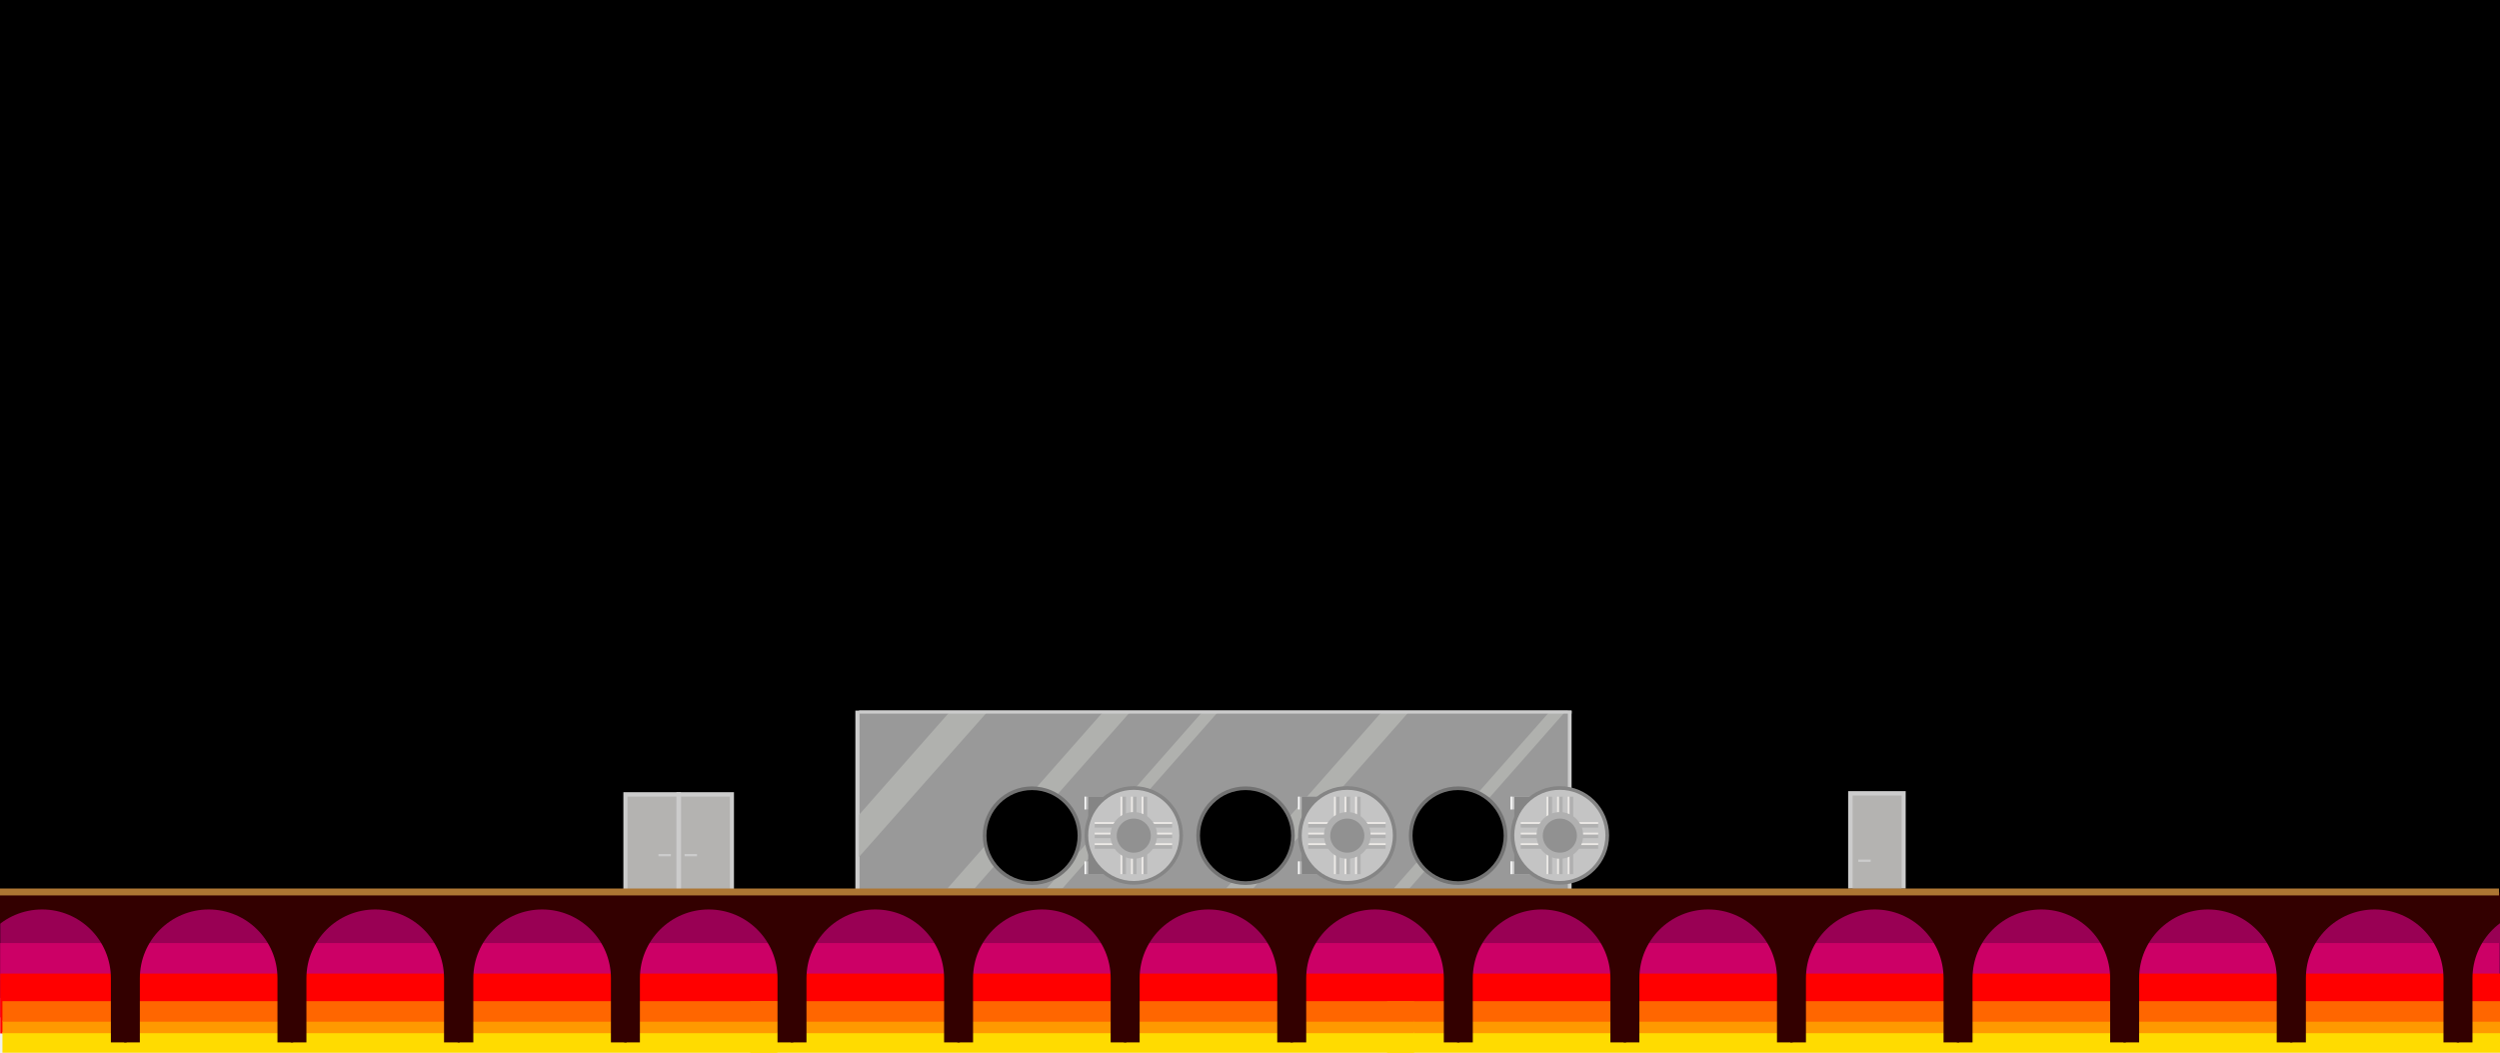
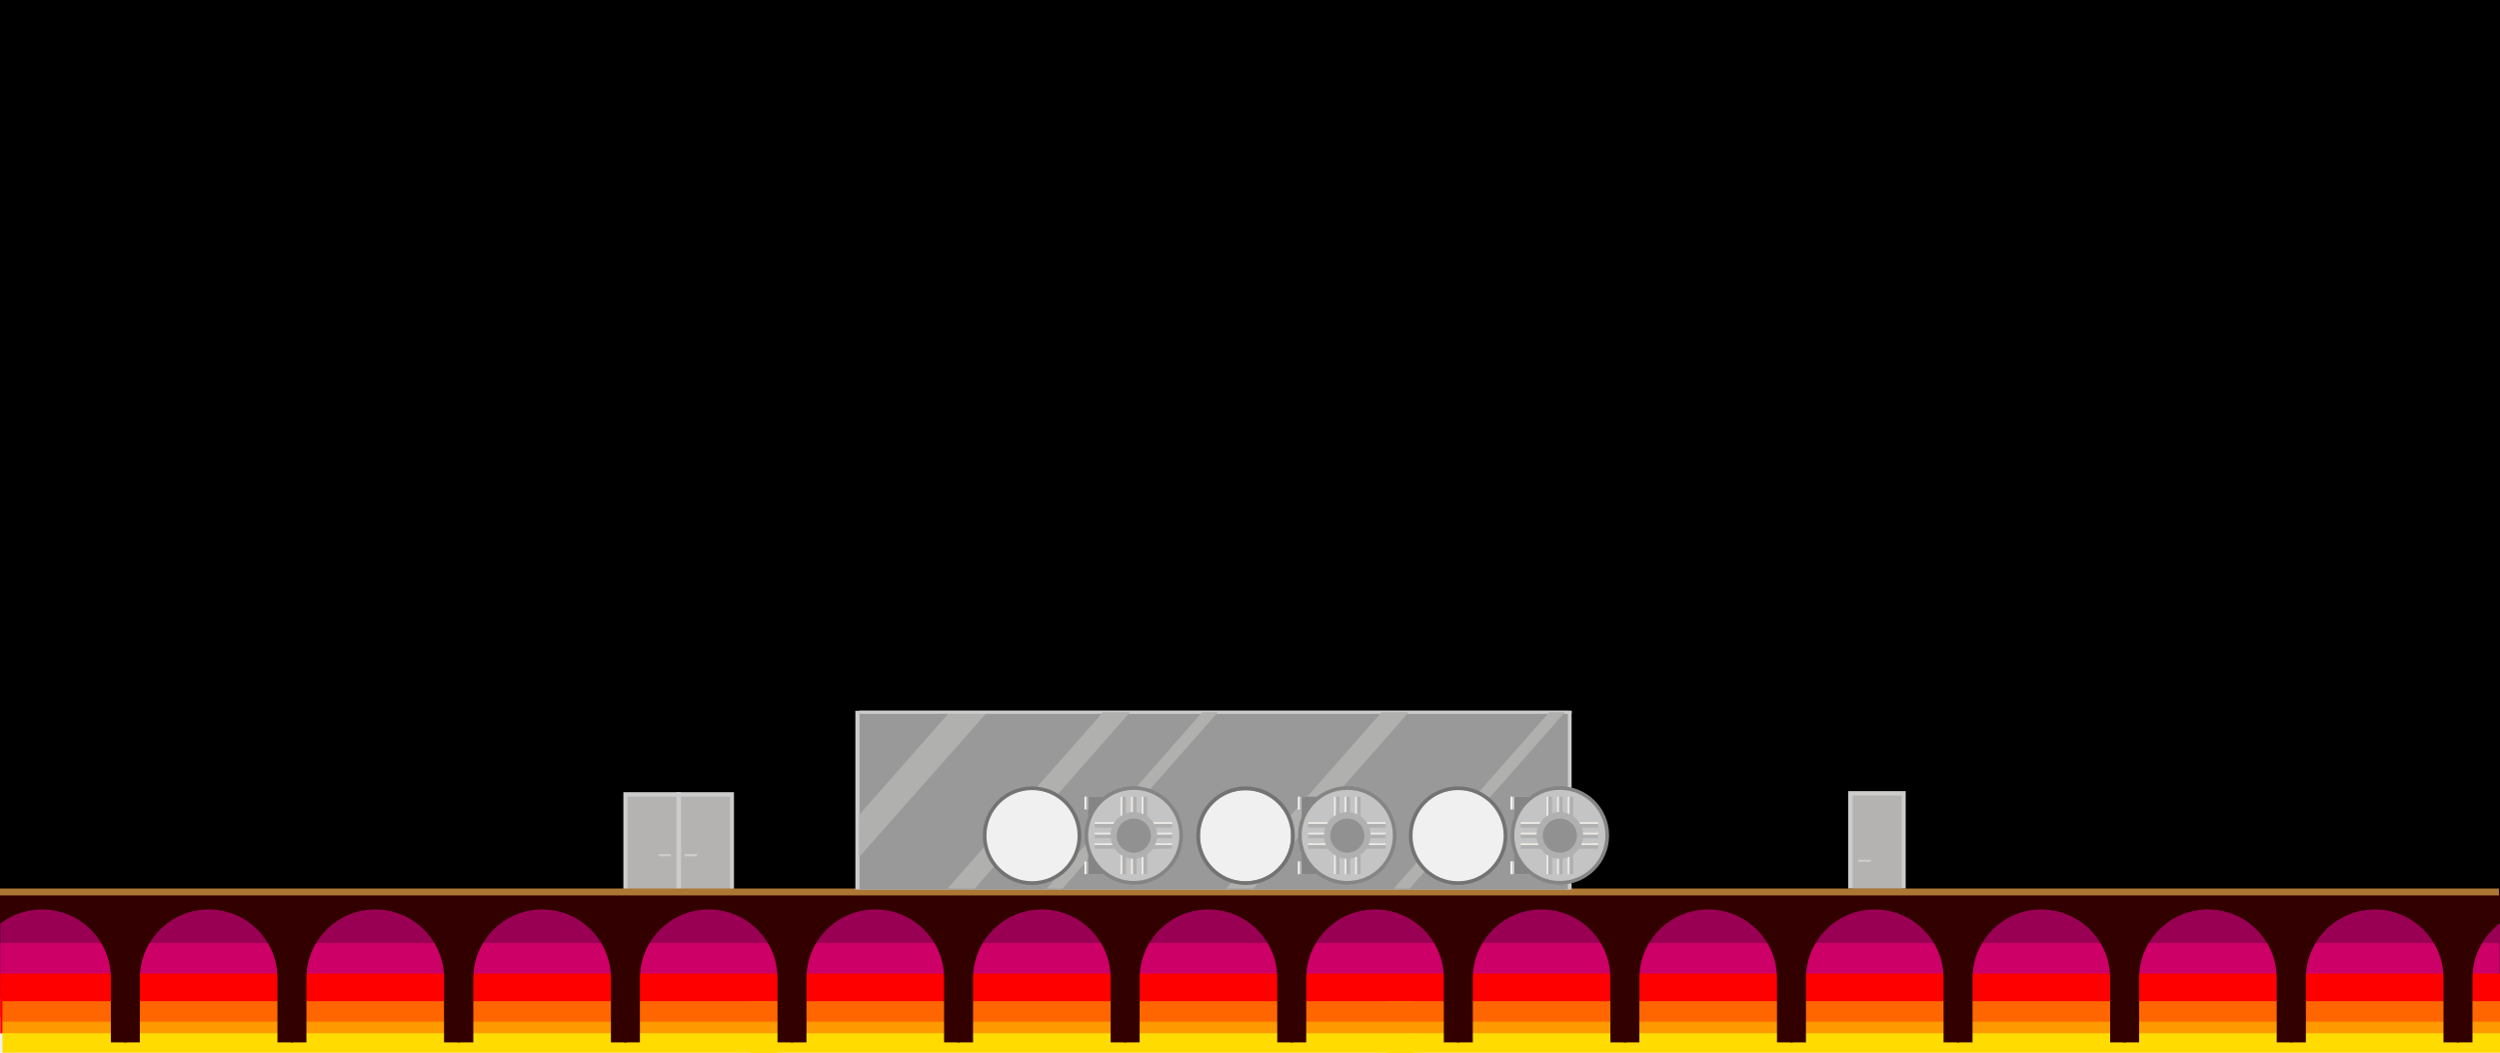
- <svg xmlns="http://www.w3.org/2000/svg" xmlns:xlink="http://www.w3.org/1999/xlink" version="1.1" id="Слой_1" x="0px" y="0px" width="4749.64px" height="2000px" viewBox="0 0 4749.64 2000" enable-background="new 0 0 4749.64 2000" xml:space="preserve">
-   <rect x="-40.401" y="-4.632" width="4792.317" height="1900.473" />
+ <svg xmlns="http://www.w3.org/2000/svg" version="1.1" id="Слой_1" x="0px" y="0px" width="4749.64px" height="2000px" viewBox="0 0 4749.64 2000" enable-background="new 0 0 4749.64 2000" xml:space="preserve">
+   <path d="M-40.401-4.632v1900.473h4792.317V-4.632H-40.401z M1970.82,1703.5c-65.446,0-118.5-53.054-118.5-118.5  s53.054-118.5,118.5-118.5s118.5,53.054,118.5,118.5S2036.266,1703.5,1970.82,1703.5z M2367.304,1703.5  c-65.446,0-118.5-53.054-118.5-118.5s53.054-118.5,118.5-118.5c65.446,0,118.5,53.054,118.5,118.5S2432.75,1703.5,2367.304,1703.5z   M2779.304,1703.5c-65.446,0-118.5-53.054-118.5-118.5s53.054-118.5,118.5-118.5c65.446,0,118.5,53.054,118.5,118.5  S2844.75,1703.5,2779.304,1703.5z" />
  <rect x="0.415" y="1721.078" fill="#990054" width="4758.634" height="141.207" />
  <rect x="0.415" y="1791.682" fill="#CC0066" width="4749.225" height="141.207" />
  <rect x="0.415" y="1849.669" fill="#FF0000" width="4767.634" height="113.736" />
  <rect x="2636.417" y="1960.741" fill="#FFDB00" width="2125.632" height="39.259" />
  <rect x="2636.417" y="1938.966" fill="#FF9900" width="2131.583" height="23.949" />
  <rect x="2636.417" y="1902.107" fill="#FF6600" width="2125.583" height="38.949" />
  <path fill="#FFDB00" d="M3094.2,1964.121c0-3.733,4.167-6.761,9.308-6.761s9.307,3.027,9.307,6.761" />
  <rect x="1426.071" y="1960.741" fill="#FFDB00" width="1261.632" height="39.259" />
  <rect x="1426.071" y="1938.966" fill="#FF9900" width="1261.632" height="23.949" />
  <rect x="1426.071" y="1902.107" fill="#FF6600" width="1261.632" height="38.949" />
-   <path fill="#FF9900" d="M1810.563,1941.856c0-4.05,4.519-7.332,10.093-7.332c5.574,0,10.093,3.282,10.093,7.332" />
+   <path fill="#FF9900" d="M1810.563,1941.856c0-4.05,4.519-7.332,10.093-7.332s10.093,3.282,10.093,7.332" />
  <rect x="4.621" y="1960.741" fill="#FFDB00" width="1472.737" height="39.259" />
  <rect x="4.621" y="1938.966" fill="#FF9900" width="1472.737" height="23.949" />
  <rect x="4.621" y="1902.107" fill="#FF6600" width="1472.737" height="38.949" />
  <g>
    <path fill="#330000" d="M869.775,1695.526v284.845h29.824v-121.754c0-72.225,58.55-130.775,130.774-130.775   s130.774,58.551,130.774,130.775v121.754h29.824v-284.845H869.775z" />
    <path fill="#330000" d="M1186.378,1695.526v284.845h29.824v-121.754c0-72.225,58.55-130.775,130.774-130.775   s130.774,58.551,130.774,130.775v121.754h29.824v-284.845H1186.378z" />
    <path fill="#330000" d="M1502.98,1695.526v284.845h29.824v-121.754c0-72.225,58.55-130.775,130.774-130.775   s130.773,58.551,130.773,130.775v121.754h29.824v-284.845H1502.98z" />
-     <path fill="#330000" d="M1819.583,1695.526v284.845h29.824v-121.754c0-72.225,58.55-130.775,130.774-130.775   s130.774,58.551,130.774,130.775v121.754h29.824v-284.845H1819.583z" />
+     <path fill="#330000" d="M1819.583,1695.526v284.845h29.824v-121.754c0-72.225,58.55-130.775,130.774-130.775   c72.224,0,130.774,58.551,130.774,130.775v121.754h29.824v-284.845H1819.583z" />
    <path fill="#330000" d="M2136.187,1695.526v284.845h29.824v-121.754c0-72.225,58.55-130.775,130.774-130.775   s130.774,58.551,130.774,130.775v121.754h29.824v-284.845H2136.187z" />
    <path fill="#330000" d="M2452.789,1695.526v284.845h29.824v-121.754c0-72.225,58.55-130.775,130.774-130.775   c72.225,0,130.773,58.551,130.773,130.775v121.754h29.824v-284.845H2452.789z" />
    <path fill="#330000" d="M2769.392,1695.526v284.845h29.824v-121.754c0-72.225,58.55-130.775,130.774-130.775   s130.774,58.551,130.774,130.775v121.754h29.824v-284.845H2769.392z" />
    <path fill="#330000" d="M3085.995,1695.526v284.845h29.824v-121.754c0-72.225,58.55-130.775,130.774-130.775   s130.773,58.551,130.773,130.775v121.754h29.824v-284.845H3085.995z" />
    <path fill="#330000" d="M3402.598,1695.526v284.845h29.824v-121.754c0-72.225,58.55-130.775,130.774-130.775   s130.774,58.551,130.774,130.775v121.754h29.824v-284.845H3402.598z" />
    <path fill="#330000" d="M3719.2,1695.526v284.845h29.824v-121.754c0-72.225,58.55-130.775,130.774-130.775   s130.774,58.551,130.774,130.775v121.754h29.824v-284.845H3719.2z" />
    <path fill="#330000" d="M4035.804,1695.526v284.845h29.824v-121.754c0-72.225,58.55-130.775,130.774-130.775   s130.773,58.551,130.773,130.775v121.754H4357v-284.845H4035.804z" />
  </g>
  <path fill="#330000" d="M4352.775,1695.526v284.845h29.824v-121.754c0-72.225,58.55-130.775,130.774-130.775  s130.774,58.551,130.774,130.775v121.754h29.824v-284.845H4352.775z" />
  <path fill="#330000" d="M4669.378,1695.526v284.845h29.824v-121.754c0-72.225,58.55-130.775,130.774-130.775  s130.774,58.551,130.774,130.775v121.754h29.824v-284.845H4669.378z" />
  <path fill="#330000" d="M-80.627,1695.526v284.845h29.824v-121.754c0-72.225,58.55-130.775,130.774-130.775  s130.774,58.551,130.774,130.775v121.754h29.824v-284.845H-80.627z" />
  <path fill="#330000" d="M235.975,1695.526v284.845h29.824v-121.754c0-72.225,58.55-130.775,130.774-130.775  s130.774,58.551,130.774,130.775v121.754h29.824v-284.845H235.975z" />
  <path fill="#330000" d="M552.579,1695.526v284.845h29.824v-121.754c0-72.225,58.55-130.775,130.774-130.775  c72.225,0,130.773,58.551,130.773,130.775v121.754h29.824v-284.845H552.579z" />
  <g>
    <g>
-       <rect x="1625.722" y="1350.019" fill="#CCCCCC" width="1361.273" height="339.593" />
-       <rect x="1633.627" y="1350.019" fill="#999999" width="1346.335" height="339.593" />
-       <polygon fill="#B0B1AE" points="1852.403,1687.766 1800.903,1687.766 2096.201,1352.863 2147.701,1352.863   " />
-       <polygon fill="#B0B1AE" points="2019.422,1687.766 1989.613,1687.766 2284.911,1352.863 2314.72,1352.863   " />
-       <polygon fill="#B0B1AE" points="2382.02,1687.766 2330.52,1687.766 2625.817,1352.863 2677.317,1352.863   " />
-       <polygon fill="#B0B1AE" points="2678.928,1687.766 2649.118,1687.766 2944.416,1352.863 2974.226,1352.863   " />
-       <polygon fill="#B0B1AE" points="1632.605,1628.127 1876.21,1352.863 1804.647,1352.863 1632.923,1547.812   " />
-       <rect x="1632.605" y="1350.019" fill="#CCCCCC" width="1354.39" height="5.689" />
-     </g>
-     <g>
-       <g>
-         <circle fill="#737373" cx="1961.504" cy="1587.663" r="93.585" />
-         <g>
-           <defs>
-             <circle id="SVGID_1_" cx="1961.504" cy="1587.663" r="86.618" />
-           </defs>
-           <use xlink:href="#SVGID_1_" overflow="visible" />
-           <clipPath id="SVGID_2_">
-             <use xlink:href="#SVGID_1_" overflow="visible" />
-           </clipPath>
-         </g>
-       </g>
+       <rect x="1285.626" y="1505.055" fill="#CCCCCC" width="109.374" height="185.267" />
+       <rect x="1294.167" y="1513.387" fill="#B4B3B1" width="93.077" height="176.935" />
+     </g>
+     <g>
+       <rect x="1301.117" y="1622.56" fill="#CCCCCC" width="23.607" height="4.271" />
+     </g>
+     <g>
+       <rect x="1184.794" y="1505.055" fill="#CCCCCC" width="109.373" height="185.267" />
+       <rect x="1192.55" y="1513.387" fill="#B4B3B1" width="93.076" height="176.935" />
+     </g>
+     <g>
+       <rect x="1251.482" y="1622.56" fill="#CCCCCC" width="23.608" height="4.271" />
+     </g>
+   </g>
+   <g>
+     <rect x="3512.626" y="1503.055" fill="#CCCCCC" width="109.373" height="185.267" />
+     <rect x="3521.167" y="1511.387" fill="#B4B3B1" width="93.077" height="176.935" />
+     <g>
+       <rect x="3531.865" y="1633.07" fill="#CCCCCC" width="23.607" height="4.272" />
+     </g>
+   </g>
+   <rect x="0" y="1688.055" fill="#AD7633" width="4749.64" height="13.143" />
+   <g>
+     <path fill="#CCCCCC" d="M1625.722,1350.407V1690h1361.273v-339.593H1625.722z M1960.924,1678.398   c-50.349,0-91.165-40.816-91.165-91.165c0-50.349,40.816-91.165,91.165-91.165s91.165,40.816,91.165,91.165   C2052.089,1637.582,2011.273,1678.398,1960.924,1678.398z M2367.304,1674.669c-47.838,0-86.618-38.78-86.618-86.618   s38.78-86.618,86.618-86.618s86.618,38.78,86.618,86.618S2415.142,1674.669,2367.304,1674.669z M2771.392,1678.398   c-50.349,0-91.165-40.816-91.165-91.165c0-50.349,40.816-91.165,91.165-91.165c50.349,0,91.165,40.816,91.165,91.165   C2862.557,1637.582,2821.741,1678.398,2771.392,1678.398z" />
+     <path fill="#999999" d="M1633.627,1350.407V1690h1346.335v-339.593H1633.627z M1960.924,1678.398   c-50.349,0-91.165-40.816-91.165-91.165c0-50.349,40.816-91.165,91.165-91.165s91.165,40.816,91.165,91.165   C2052.089,1637.582,2011.273,1678.398,1960.924,1678.398z M2367.304,1674.669c-47.838,0-86.618-38.78-86.618-86.618   s38.78-86.618,86.618-86.618s86.618,38.78,86.618,86.618S2415.142,1674.669,2367.304,1674.669z M2771.392,1678.398   c-50.349,0-91.165-40.816-91.165-91.165c0-50.349,40.816-91.165,91.165-91.165c50.349,0,91.165,40.816,91.165,91.165   C2862.557,1637.582,2821.741,1678.398,2771.392,1678.398z" />
+     <polygon fill="#B0B1AE" points="1632.605,1628.515 1876.21,1353.251 1804.647,1353.251 1632.923,1548.2  " />
+     <rect x="1632.605" y="1350.407" fill="#CCCCCC" width="1354.39" height="5.689" />
+     <g>
+       <path fill="#B0B1AE" d="M2453.922,1588.051c0,7.476-0.947,14.731-2.728,21.651l226.123-256.451h-51.5l-178.259,202.168    C2451.658,1565.491,2453.922,1576.506,2453.922,1588.051z" />
+       <path fill="#B0B1AE" d="M2367.304,1674.669c-7.721,0-15.203-1.016-22.327-2.911l-14.457,16.396h51.5l17.269-19.585    C2389.393,1672.504,2378.602,1674.669,2367.304,1674.669z" />
+     </g>
+     <g>
+       <path fill="#B0B1AE" d="M1872.023,1607.495l-71.12,80.658h51.5l38.022-43.121    C1881.611,1634.295,1875.204,1621.509,1872.023,1607.495z" />
+       <path fill="#B0B1AE" d="M1969.886,1496.507c14.441,1.409,27.892,6.189,39.561,13.54l138.254-156.796h-51.5L1969.886,1496.507z" />
+     </g>
+     <path fill="#B0B1AE" d="M2042.259,1628.447c-7.026,13.837-17.476,25.641-30.239,34.295l-22.407,25.412h29.809l295.298-334.903   h-29.809L2042.259,1628.447z" />
+     <g>
+       <path fill="#B0B1AE" d="M2829.703,1517.157l144.523-163.906h-29.81l-133.751,151.69    C2817.53,1508.223,2823.919,1512.339,2829.703,1517.157z" />
+       <path fill="#B0B1AE" d="M2694.67,1636.492l-45.552,51.662h29.81l30.243-34.299    C2703.653,1648.699,2698.773,1642.87,2694.67,1636.492z" />
+     </g>
+   </g>
+   <g>
+     <g>
+       <path fill="#737373" d="M1961.504,1494.078c-51.686,0-93.585,41.899-93.585,93.585s41.899,93.585,93.585,93.585    s93.585-41.899,93.585-93.585S2013.19,1494.078,1961.504,1494.078z M1961.504,1674.281c-47.838,0-86.618-38.78-86.618-86.618    c0-47.838,38.78-86.618,86.618-86.618s86.618,38.78,86.618,86.618C2048.122,1635.501,2009.342,1674.281,1961.504,1674.281z" />
      <g>
        <rect x="2061.29" y="1513.582" fill="#B8B8B8" width="84.038" height="24.195" />
        <rect x="2061.29" y="1636.547" fill="#B8B8B8" width="84.038" height="24.197" />
        <rect x="2068.256" y="1513.582" fill="#858585" width="84.038" height="147.162" />
        <circle fill="#858585" cx="2154.874" cy="1587.164" r="93.584" />
        <path fill="#C4C4C4" d="M2241.492,1587.164c0,47.837-38.779,86.615-86.618,86.615c-47.837,0-86.618-38.778-86.618-86.615     c0-47.84,38.78-86.618,86.618-86.618C2202.712,1500.546,2241.492,1539.324,2241.492,1587.164z" />
      </g>
      <g>
        <g>
          <rect x="2133.027" y="1513.582" fill="#B0B0B0" width="7.011" height="147.162" />
          <g>
            <rect x="2129.522" y="1513.582" fill="#ECE9E6" width="3.505" height="147.162" />
          </g>
        </g>
        <g>
          <rect x="2153.122" y="1513.582" fill="#B0B0B0" width="7.011" height="147.162" />
          <g>
            <rect x="2149.616" y="1513.582" fill="#ECE9E6" width="3.506" height="147.162" />
          </g>
        </g>
        <g>
          <rect x="2173.215" y="1513.582" fill="#B0B0B0" width="7.011" height="147.162" />
          <g>
            <rect x="2169.71" y="1513.582" fill="#ECE9E6" width="3.505" height="147.162" />
          </g>
        </g>
      </g>
      <g>
        <g>
          <rect x="2080.571" y="1565.316" fill="#B0B0B0" width="147.162" height="7.01" />
          <g>
            <rect x="2080.571" y="1561.812" fill="#ECE9E6" width="147.162" height="3.505" />
          </g>
        </g>
        <g>
          <rect x="2080.571" y="1585.41" fill="#B0B0B0" width="147.162" height="7.012" />
          <g>
            <rect x="2080.571" y="1581.904" fill="#ECE9E6" width="147.162" height="3.506" />
          </g>
        </g>
        <g>
          <rect x="2080.571" y="1605.504" fill="#B0B0B0" width="147.162" height="7.01" />
          <g>
            <rect x="2080.571" y="1601.999" fill="#ECE9E6" width="147.162" height="3.505" />
          </g>
        </g>
      </g>
      <circle fill="#B0B0B0" cx="2154.874" cy="1587.162" r="44.344" />
      <circle fill="#919191" cx="2154.874" cy="1587.596" r="32.402" />
      <rect x="2061.29" y="1513.582" fill="#FFFFFF" width="2.72" height="24.195" />
      <rect x="2061.29" y="1636.548" fill="#FFFFFF" width="2.72" height="24.195" />
    </g>
-     <g>
-       <g>
-         <circle fill="#737373" cx="2367.304" cy="1587.663" r="93.585" />
-         <g>
-           <defs>
-             <circle id="SVGID_3_" cx="2367.304" cy="1587.663" r="86.618" />
-           </defs>
-           <use xlink:href="#SVGID_3_" overflow="visible" />
-           <clipPath id="SVGID_4_">
-             <use xlink:href="#SVGID_3_" overflow="visible" />
-           </clipPath>
-         </g>
-       </g>
-       <g>
-         <rect x="2467.09" y="1513.582" fill="#B8B8B8" width="84.039" height="24.195" />
-         <rect x="2467.09" y="1636.547" fill="#B8B8B8" width="84.039" height="24.197" />
-         <rect x="2474.056" y="1513.582" fill="#858585" width="84.038" height="147.162" />
-         <circle fill="#858585" cx="2560.674" cy="1587.164" r="93.585" />
-         <path fill="#C4C4C4" d="M2647.292,1587.164c0,47.837-38.779,86.615-86.618,86.615c-47.837,0-86.618-38.778-86.618-86.615     c0-47.84,38.78-86.618,86.618-86.618C2608.513,1500.546,2647.292,1539.324,2647.292,1587.164z" />
-       </g>
-       <g>
-         <g>
-           <rect x="2538.828" y="1513.582" fill="#B0B0B0" width="7.011" height="147.162" />
-           <g>
-             <rect x="2535.322" y="1513.582" fill="#ECE9E6" width="3.506" height="147.162" />
-           </g>
-         </g>
-         <g>
-           <rect x="2558.922" y="1513.582" fill="#B0B0B0" width="7.011" height="147.162" />
-           <g>
-             <rect x="2555.416" y="1513.582" fill="#ECE9E6" width="3.506" height="147.162" />
-           </g>
-         </g>
-         <g>
-           <rect x="2579.016" y="1513.582" fill="#B0B0B0" width="7.011" height="147.162" />
-           <g>
-             <rect x="2575.51" y="1513.582" fill="#ECE9E6" width="3.506" height="147.162" />
-           </g>
-         </g>
-       </g>
-       <g>
-         <g>
-           <rect x="2486.372" y="1565.316" fill="#B0B0B0" width="147.162" height="7.01" />
-           <g>
-             <rect x="2486.372" y="1561.812" fill="#ECE9E6" width="147.162" height="3.505" />
-           </g>
-         </g>
-         <g>
-           <rect x="2486.372" y="1585.41" fill="#B0B0B0" width="147.162" height="7.012" />
-           <g>
-             <rect x="2486.372" y="1581.904" fill="#ECE9E6" width="147.162" height="3.506" />
-           </g>
-         </g>
-         <g>
-           <rect x="2486.372" y="1605.504" fill="#B0B0B0" width="147.162" height="7.01" />
-           <g>
-             <rect x="2486.372" y="1601.999" fill="#ECE9E6" width="147.162" height="3.505" />
-           </g>
-         </g>
-       </g>
-       <circle fill="#B0B0B0" cx="2560.675" cy="1587.162" r="44.344" />
-       <circle fill="#919191" cx="2560.674" cy="1587.596" r="32.402" />
-       <rect x="2467.09" y="1513.582" fill="#FFFFFF" width="2.72" height="24.195" />
-       <rect x="2467.09" y="1636.548" fill="#FFFFFF" width="2.72" height="24.195" />
-     </g>
-     <g>
-       <circle fill="#737373" cx="2771.304" cy="1587.663" r="93.585" />
-       <g>
-         <defs>
-           <circle id="SVGID_5_" cx="2771.304" cy="1587.663" r="86.618" />
-         </defs>
-         <use xlink:href="#SVGID_5_" overflow="visible" />
-         <clipPath id="SVGID_6_">
-           <use xlink:href="#SVGID_5_" overflow="visible" />
-         </clipPath>
-       </g>
+     <path fill="#737373" d="M2367.304,1494.078c-51.686,0-93.585,41.899-93.585,93.585s41.899,93.585,93.585,93.585   s93.585-41.899,93.585-93.585S2418.99,1494.078,2367.304,1494.078z M2367.304,1674.281c-47.838,0-86.618-38.78-86.618-86.618   c0-47.838,38.78-86.618,86.618-86.618s86.618,38.78,86.618,86.618C2453.922,1635.501,2415.142,1674.281,2367.304,1674.281z" />
+     <g>
+       <rect x="2467.09" y="1513.582" fill="#B8B8B8" width="84.039" height="24.195" />
+       <rect x="2467.09" y="1636.547" fill="#B8B8B8" width="84.039" height="24.197" />
+       <rect x="2474.056" y="1513.582" fill="#858585" width="84.038" height="147.162" />
+       <circle fill="#858585" cx="2560.674" cy="1587.164" r="93.585" />
+       <path fill="#C4C4C4" d="M2647.292,1587.164c0,47.837-38.779,86.615-86.618,86.615c-47.837,0-86.618-38.778-86.618-86.615    c0-47.84,38.78-86.618,86.618-86.618C2608.513,1500.546,2647.292,1539.324,2647.292,1587.164z" />
+     </g>
+     <g>
+       <g>
+         <rect x="2538.828" y="1513.582" fill="#B0B0B0" width="7.011" height="147.162" />
+         <g>
+           <rect x="2535.322" y="1513.582" fill="#ECE9E6" width="3.506" height="147.162" />
+         </g>
+       </g>
+       <g>
+         <rect x="2558.922" y="1513.582" fill="#B0B0B0" width="7.011" height="147.162" />
+         <g>
+           <rect x="2555.416" y="1513.582" fill="#ECE9E6" width="3.506" height="147.162" />
+         </g>
+       </g>
+       <g>
+         <rect x="2579.016" y="1513.582" fill="#B0B0B0" width="7.011" height="147.162" />
+         <g>
+           <rect x="2575.51" y="1513.582" fill="#ECE9E6" width="3.506" height="147.162" />
+         </g>
+       </g>
+     </g>
+     <g>
+       <g>
+         <rect x="2486.372" y="1565.316" fill="#B0B0B0" width="147.162" height="7.01" />
+         <g>
+           <rect x="2486.372" y="1561.812" fill="#ECE9E6" width="147.162" height="3.505" />
+         </g>
+       </g>
+       <g>
+         <rect x="2486.372" y="1585.41" fill="#B0B0B0" width="147.162" height="7.012" />
+         <g>
+           <rect x="2486.372" y="1581.904" fill="#ECE9E6" width="147.162" height="3.506" />
+         </g>
+       </g>
+       <g>
+         <rect x="2486.372" y="1605.504" fill="#B0B0B0" width="147.162" height="7.01" />
+         <g>
+           <rect x="2486.372" y="1601.999" fill="#ECE9E6" width="147.162" height="3.505" />
+         </g>
+       </g>
+     </g>
+     <circle fill="#B0B0B0" cx="2560.675" cy="1587.162" r="44.344" />
+     <circle fill="#919191" cx="2560.674" cy="1587.596" r="32.402" />
+     <rect x="2467.09" y="1513.582" fill="#FFFFFF" width="2.72" height="24.195" />
+     <rect x="2467.09" y="1636.548" fill="#FFFFFF" width="2.72" height="24.195" />
+     <g>
+       <path fill="#737373" d="M2771.304,1494.078c-51.686,0-93.585,41.899-93.585,93.585s41.899,93.585,93.585,93.585    s93.585-41.899,93.585-93.585S2822.99,1494.078,2771.304,1494.078z M2771.304,1674.281c-47.838,0-86.618-38.78-86.618-86.618    c0-47.838,38.78-86.618,86.618-86.618s86.618,38.78,86.618,86.618C2857.922,1635.501,2819.142,1674.281,2771.304,1674.281z" />
      <g>
        <rect x="2871.09" y="1513.582" fill="#CCCCCC" width="84.039" height="24.195" />
        <rect x="2871.09" y="1636.547" fill="#CCCCCC" width="84.039" height="24.197" />
        <rect x="2878.056" y="1513.582" fill="#858585" width="84.038" height="147.162" />
        <circle fill="#858585" cx="2964.674" cy="1587.164" r="93.585" />
        <path fill="#C4C4C4" d="M3051.292,1587.164c0,47.837-38.779,86.615-86.618,86.615c-47.837,0-86.618-38.778-86.618-86.615     c0-47.84,38.78-86.618,86.618-86.618C3012.513,1500.546,3051.292,1539.324,3051.292,1587.164z" />
      </g>
      <g>
        <g>
          <rect x="2942.828" y="1513.582" fill="#B0B0B0" width="7.011" height="147.162" />
          <g>
            <rect x="2939.322" y="1513.582" fill="#ECE9E6" width="3.505" height="147.162" />
          </g>
        </g>
        <g>
          <rect x="2962.922" y="1513.582" fill="#B0B0B0" width="7.011" height="147.162" />
          <g>
            <rect x="2959.416" y="1513.582" fill="#ECE9E6" width="3.506" height="147.162" />
          </g>
        </g>
        <g>
          <rect x="2983.016" y="1513.582" fill="#B0B0B0" width="7.011" height="147.162" />
          <g>
            <rect x="2979.51" y="1513.582" fill="#ECE9E6" width="3.505" height="147.162" />
          </g>
        </g>
      </g>
      <g>
        <g>
          <rect x="2890.372" y="1565.316" fill="#B0B0B0" width="147.162" height="7.01" />
          <g>
            <rect x="2890.372" y="1561.812" fill="#ECE9E6" width="147.162" height="3.505" />
          </g>
        </g>
        <g>
          <rect x="2890.372" y="1585.41" fill="#B0B0B0" width="147.162" height="7.012" />
          <g>
            <rect x="2890.372" y="1581.904" fill="#ECE9E6" width="147.162" height="3.506" />
          </g>
        </g>
        <g>
          <rect x="2890.372" y="1605.504" fill="#B0B0B0" width="147.162" height="7.01" />
          <g>
            <rect x="2890.372" y="1601.999" fill="#ECE9E6" width="147.162" height="3.505" />
          </g>
        </g>
      </g>
      <circle fill="#B0B0B0" cx="2964.675" cy="1587.162" r="44.344" />
      <circle fill="#919191" cx="2964.674" cy="1587.596" r="32.402" />
      <rect x="2871.09" y="1513.582" fill="#FFFFFF" width="2.72" height="24.195" />
      <rect x="2871.09" y="1636.548" fill="#FFFFFF" width="2.72" height="24.195" />
    </g>
  </g>
-   <g>
-     <g>
-       <rect x="1285.626" y="1505.055" fill="#CCCCCC" width="109.374" height="185.267" />
-       <rect x="1294.167" y="1513.387" fill="#B4B3B1" width="93.077" height="176.935" />
-     </g>
-     <g>
-       <rect x="1301.117" y="1622.56" fill="#CCCCCC" width="23.607" height="4.271" />
-     </g>
-     <g>
-       <rect x="1184.794" y="1505.055" fill="#CCCCCC" width="109.373" height="185.267" />
-       <rect x="1192.55" y="1513.387" fill="#B4B3B1" width="93.076" height="176.935" />
-     </g>
-     <g>
-       <rect x="1251.482" y="1622.56" fill="#CCCCCC" width="23.608" height="4.271" />
-     </g>
-   </g>
-   <g>
-     <rect x="3512.626" y="1503.055" fill="#CCCCCC" width="109.373" height="185.267" />
-     <rect x="3521.167" y="1511.387" fill="#B4B3B1" width="93.077" height="176.935" />
-     <g>
-       <rect x="3531.865" y="1633.07" fill="#CCCCCC" width="23.607" height="4.272" />
-     </g>
-   </g>
-   <rect x="0" y="1688.055" fill="#AD7633" width="4749.64" height="13.143" />
</svg>
